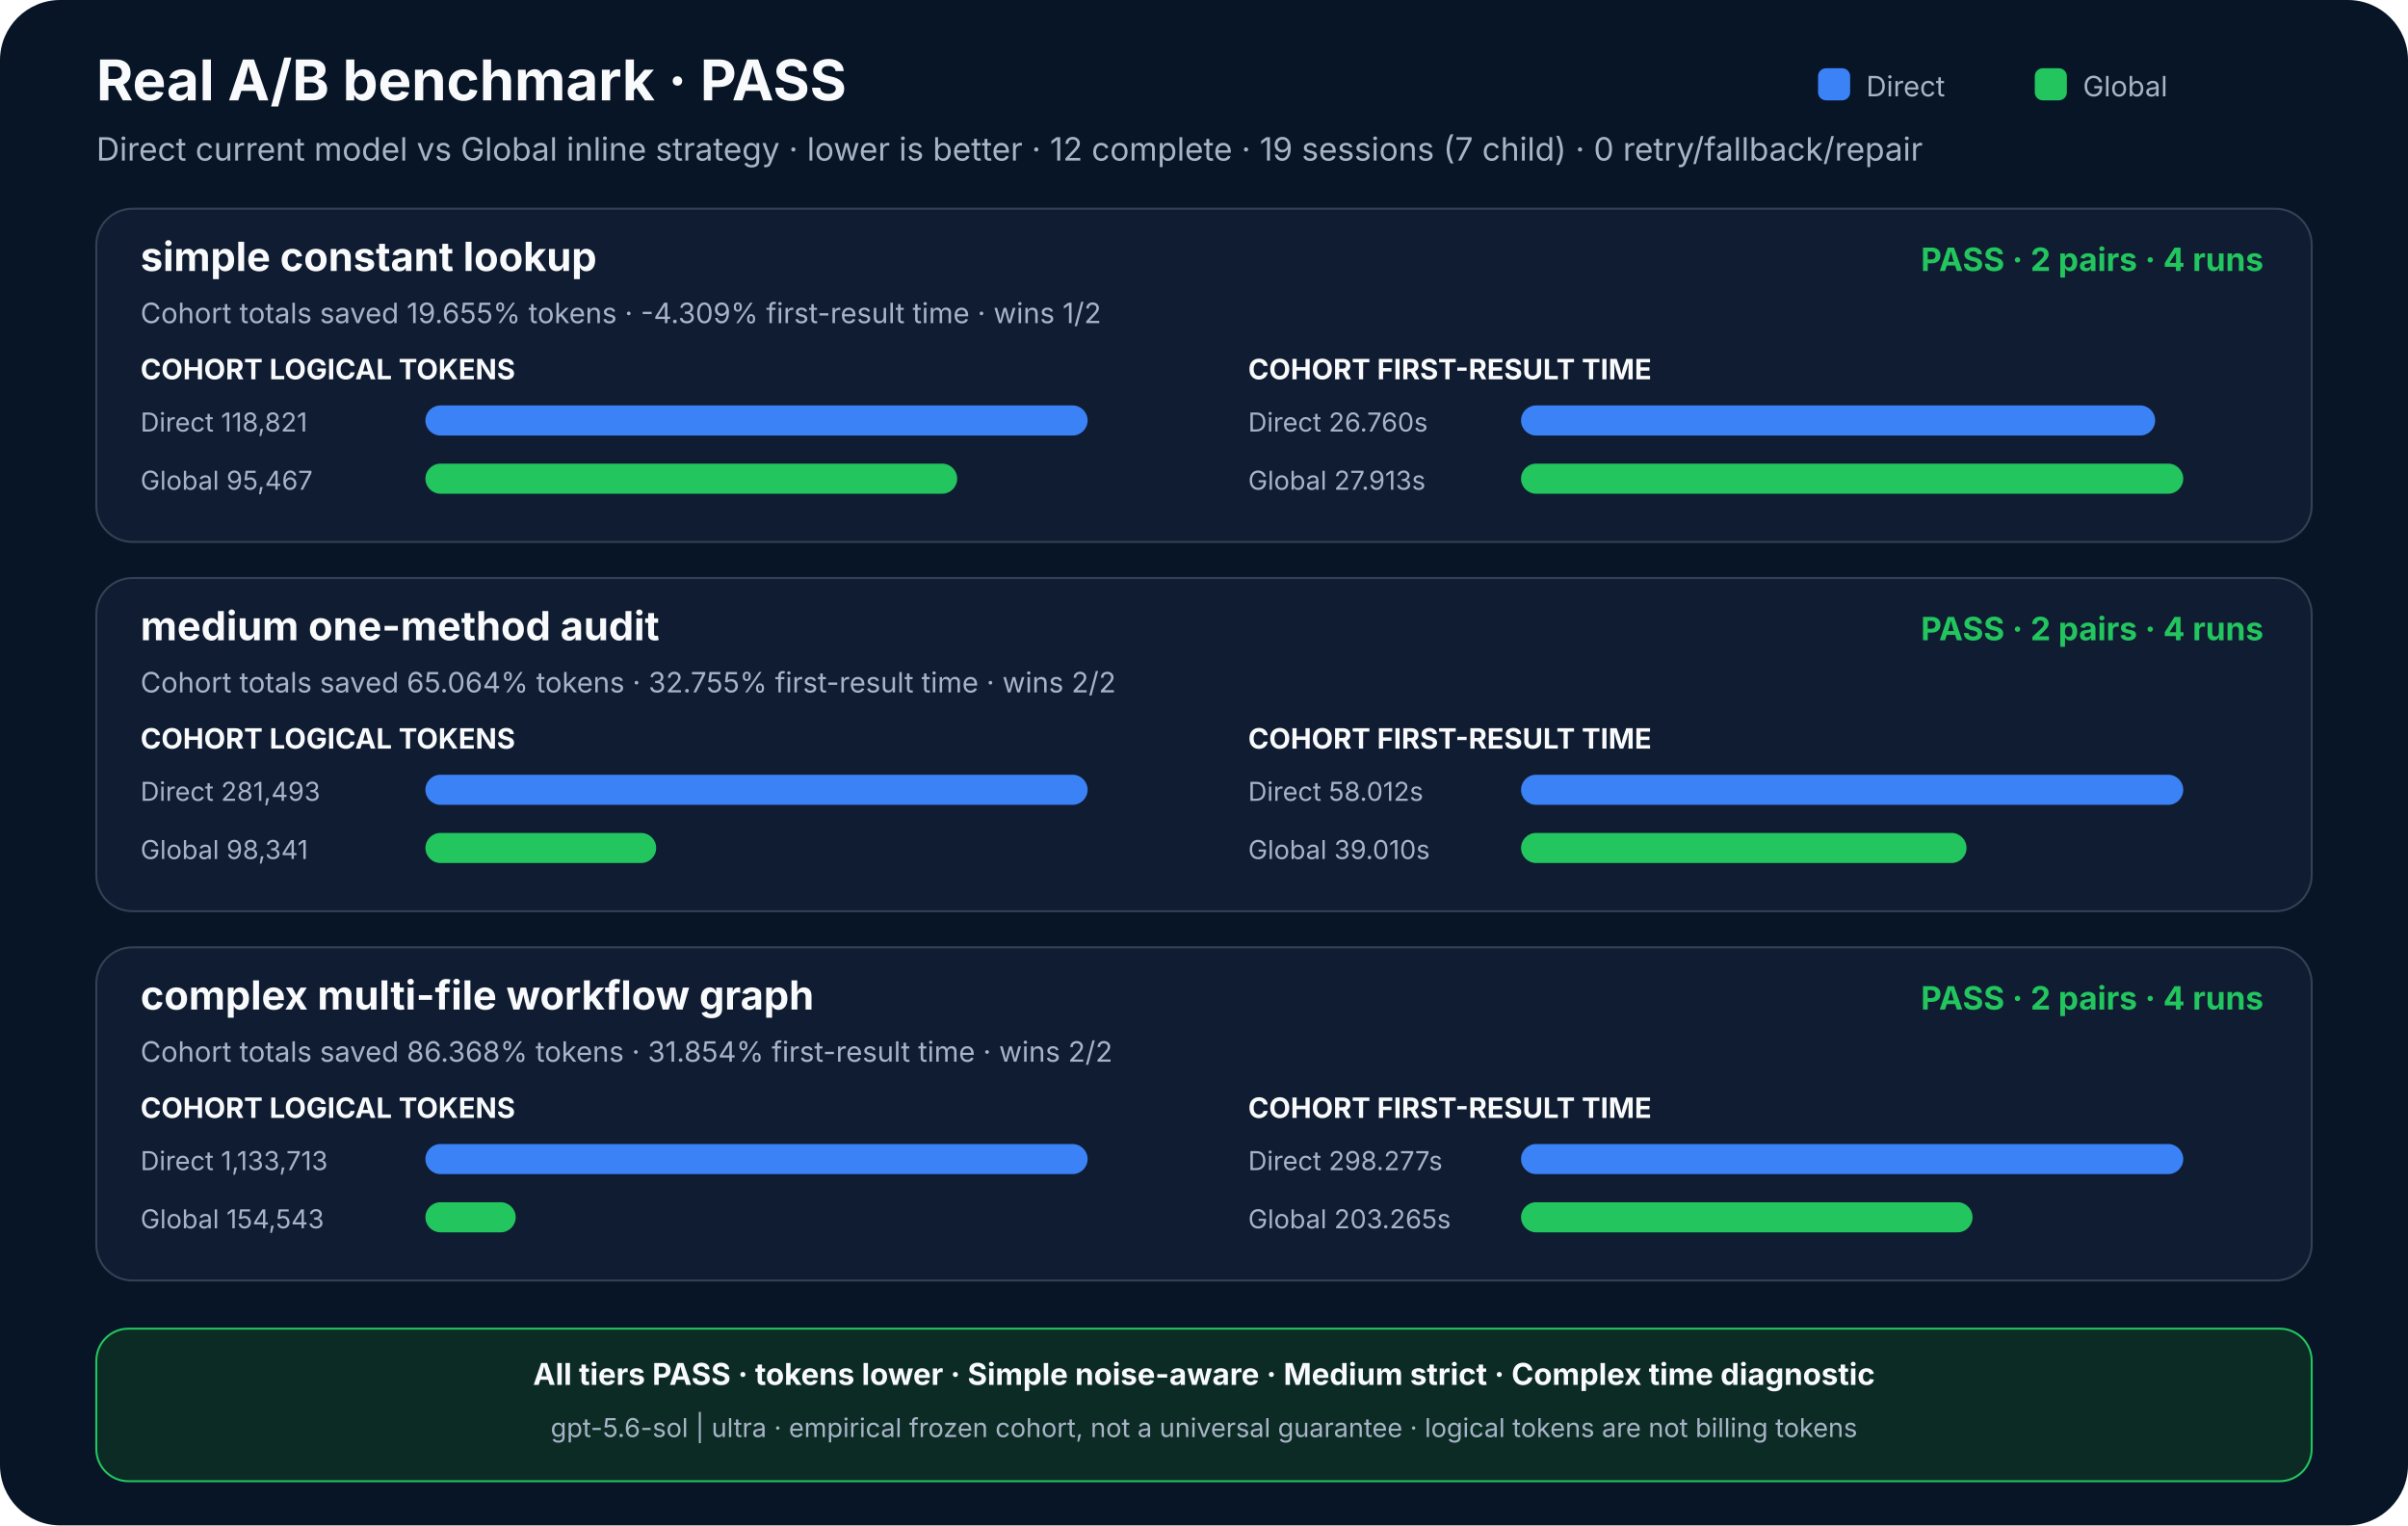
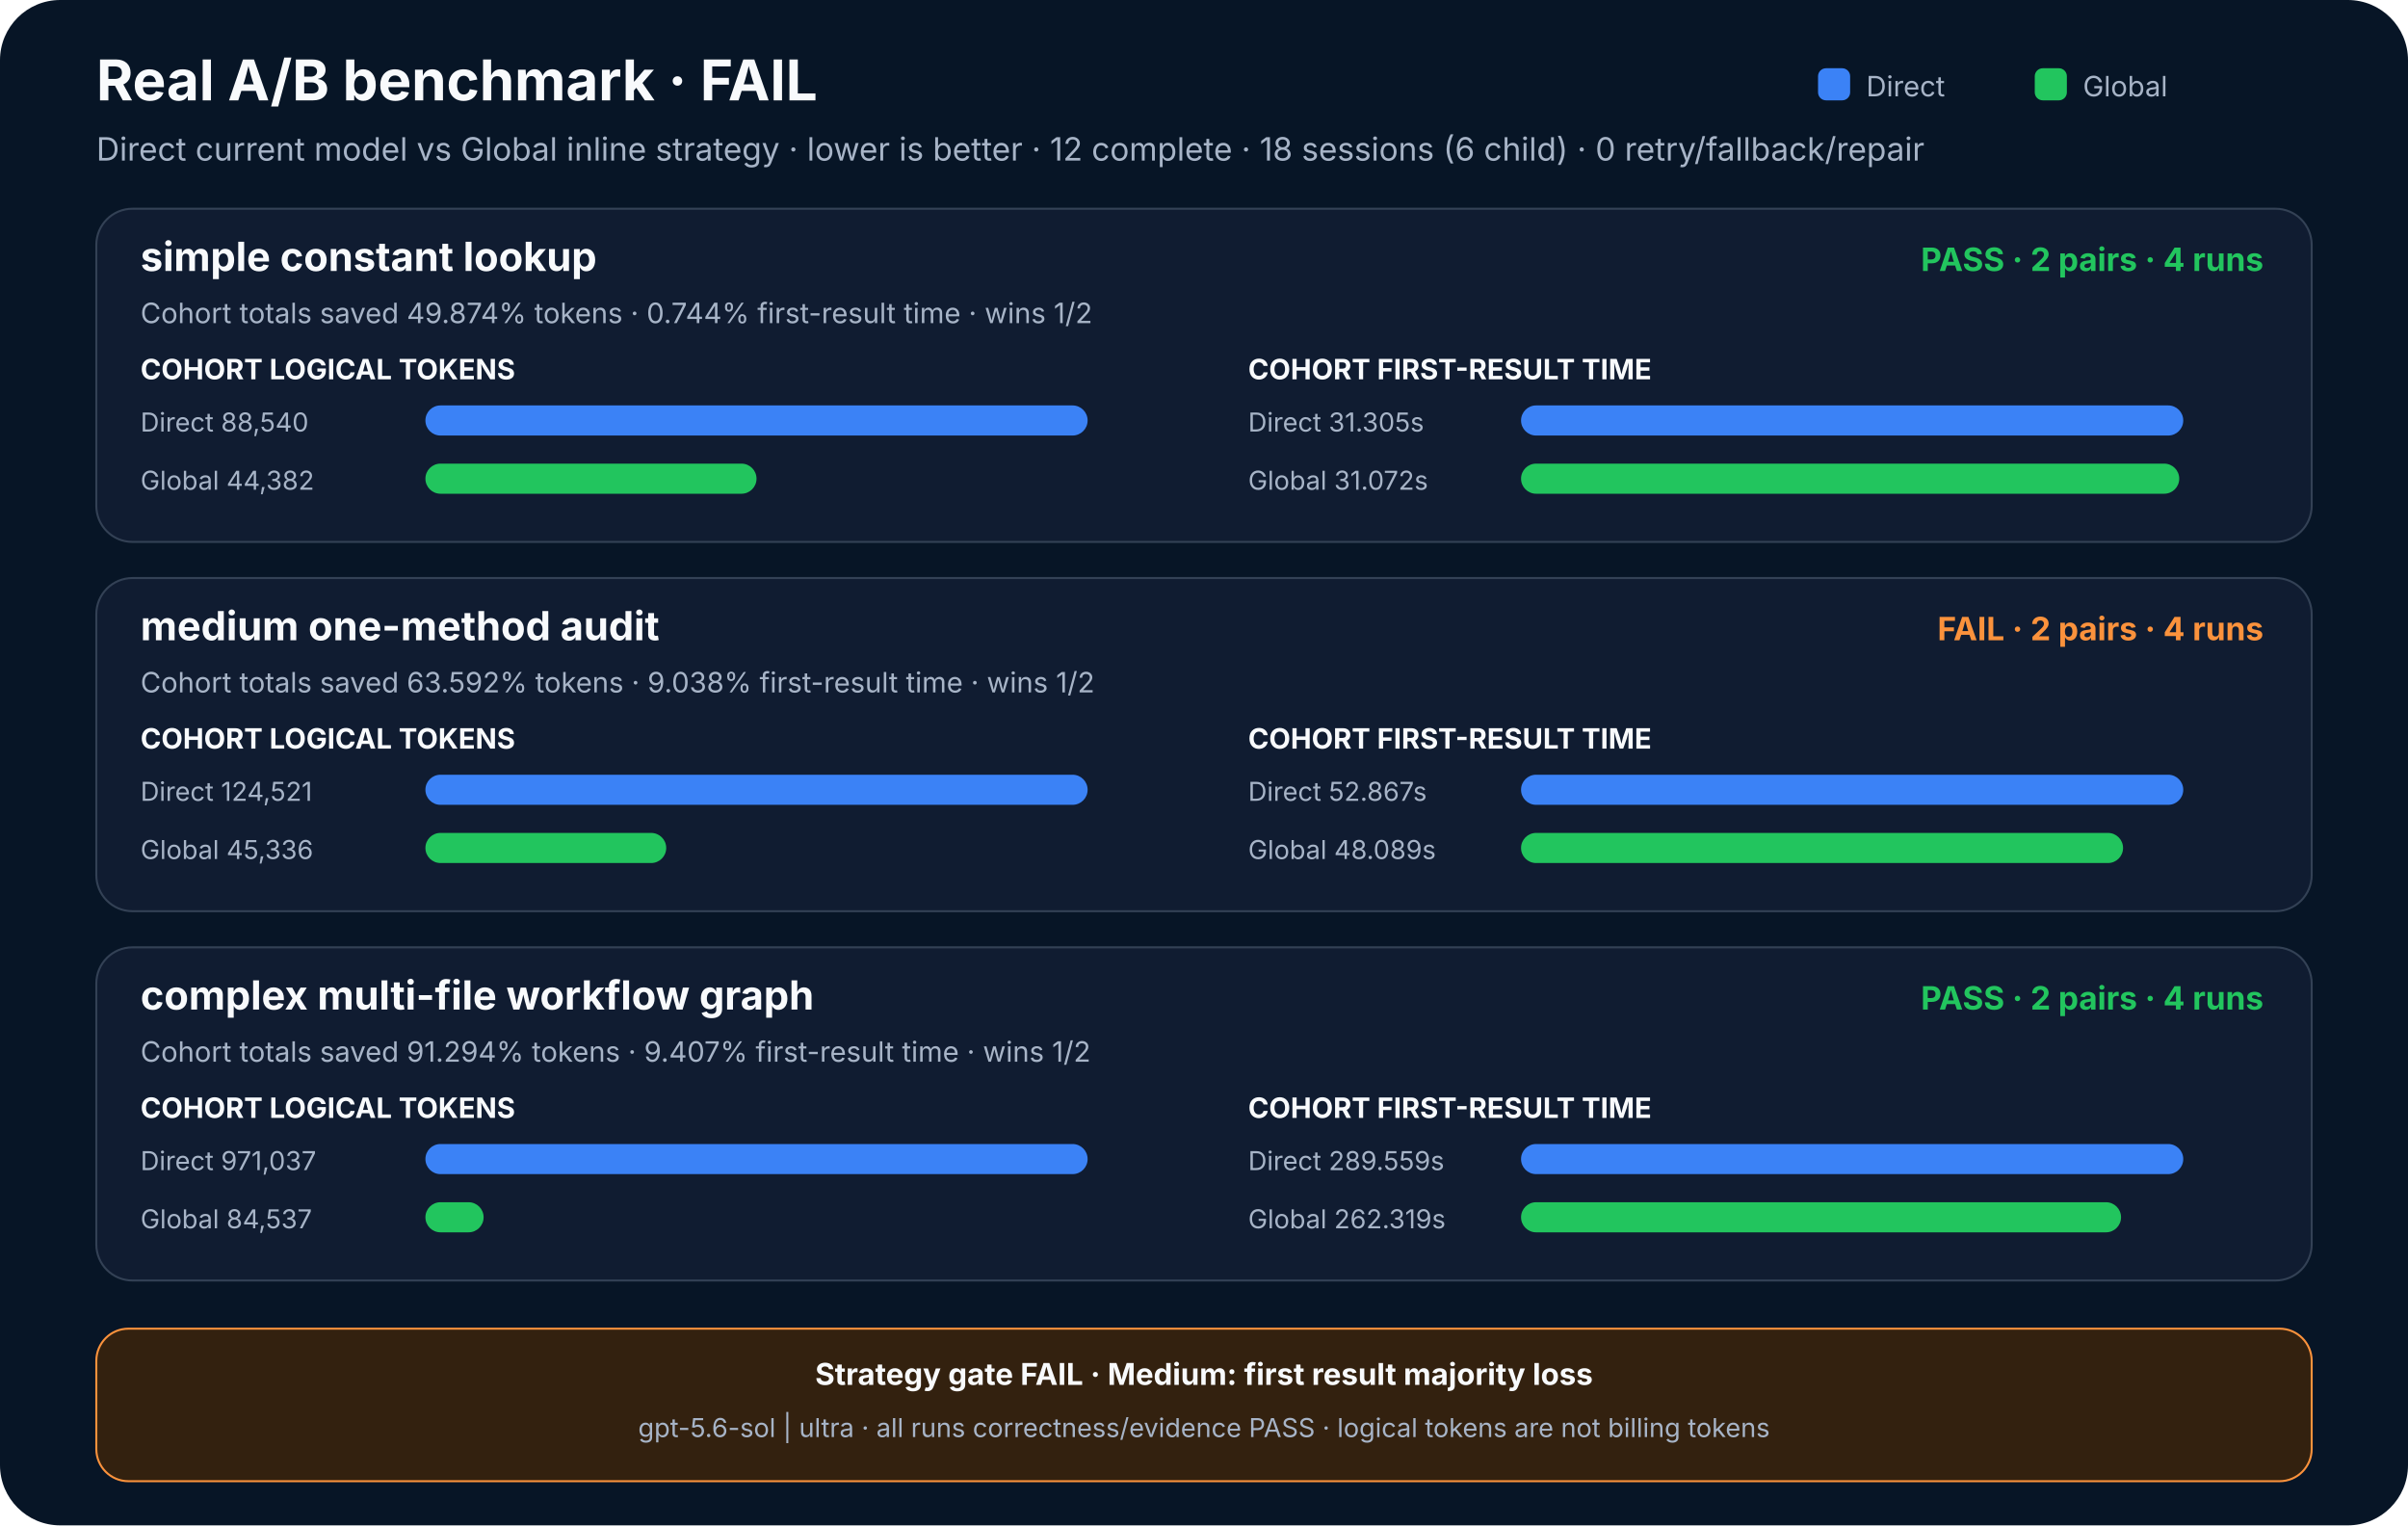
<svg xmlns="http://www.w3.org/2000/svg" width="1200" height="760" viewBox="0 0 1200 760" role="img" aria-labelledby="title desc">
  <rect width="1200" height="760" rx="30" fill="#071526" />
-   <text x="48" y="50" fill="#f8fafc" font-family="Inter,Arial,sans-serif" font-size="28" font-weight="700">Real A/B benchmark · PASS</text>
-   <text x="48" y="80" fill="#a7b4c7" font-family="Inter,Arial,sans-serif" font-size="16">Direct current model vs Global inline strategy · lower is better · 12 complete · 19 sessions (7 child) · 0 retry/fallback/repair</text>
+   <text x="48" y="50" fill="#f8fafc" font-family="Inter,Arial,sans-serif" font-size="28" font-weight="700">Real A/B benchmark · FAIL</text>
+   <text x="48" y="80" fill="#a7b4c7" font-family="Inter,Arial,sans-serif" font-size="16">Direct current model vs Global inline strategy · lower is better · 12 complete · 18 sessions (6 child) · 0 retry/fallback/repair</text>
  <rect x="906" y="34" width="16" height="16" rx="4" fill="#3b82f6" />
  <text x="930" y="48" fill="#a7b4c7" font-family="Inter,Arial,sans-serif" font-size="14">Direct</text>
  <rect x="1014" y="34" width="16" height="16" rx="4" fill="#22c55e" />
  <text x="1038" y="48" fill="#a7b4c7" font-family="Inter,Arial,sans-serif" font-size="14">Global</text>
  <g transform="translate(48 104)">
    <rect width="1104" height="166" rx="18" fill="#101c31" stroke="#334155" />
    <text x="22" y="31" fill="#f8fafc" font-family="Inter,Arial,sans-serif" font-size="20" font-weight="700">simple constant lookup</text>
    <text x="1080" y="31" text-anchor="end" fill="#22c55e" font-family="Inter,Arial,sans-serif" font-size="16" font-weight="700">PASS · 2 pairs · 4 runs</text>
-     <text x="22" y="57" fill="#a7b4c7" font-family="Inter,Arial,sans-serif" font-size="14">Cohort totals saved 19.655% tokens · -4.309% first-result time · wins 1/2</text>
+     <text x="22" y="57" fill="#a7b4c7" font-family="Inter,Arial,sans-serif" font-size="14">Cohort totals saved 49.874% tokens · 0.744% first-result time · wins 1/2</text>
    <text x="22" y="85" fill="#f8fafc" font-family="Inter,Arial,sans-serif" font-size="14" font-weight="700">COHORT LOGICAL TOKENS</text>
    <text x="574" y="85" fill="#f8fafc" font-family="Inter,Arial,sans-serif" font-size="14" font-weight="700">COHORT FIRST-RESULT TIME</text>
-     <text x="22" y="111" fill="#a7b4c7" font-family="Inter,Arial,sans-serif" font-size="13">Direct 118,821</text>
+     <text x="22" y="111" fill="#a7b4c7" font-family="Inter,Arial,sans-serif" font-size="13">Direct 88,540</text>
    <rect x="164" y="98" width="330" height="15" rx="7.5" fill="#3b82f6" />
-     <text x="22" y="140" fill="#a7b4c7" font-family="Inter,Arial,sans-serif" font-size="13">Global 95,467</text>
-     <rect x="164" y="127" width="265" height="15" rx="7.5" fill="#22c55e" />
-     <text x="574" y="111" fill="#a7b4c7" font-family="Inter,Arial,sans-serif" font-size="13">Direct 26.760s</text>
-     <rect x="710" y="98" width="316" height="15" rx="7.5" fill="#3b82f6" />
-     <text x="574" y="140" fill="#a7b4c7" font-family="Inter,Arial,sans-serif" font-size="13">Global 27.913s</text>
-     <rect x="710" y="127" width="330" height="15" rx="7.5" fill="#22c55e" />
+     <text x="22" y="140" fill="#a7b4c7" font-family="Inter,Arial,sans-serif" font-size="13">Global 44,382</text>
+     <rect x="164" y="127" width="165" height="15" rx="7.5" fill="#22c55e" />
+     <text x="574" y="111" fill="#a7b4c7" font-family="Inter,Arial,sans-serif" font-size="13">Direct 31.305s</text>
+     <rect x="710" y="98" width="330" height="15" rx="7.5" fill="#3b82f6" />
+     <text x="574" y="140" fill="#a7b4c7" font-family="Inter,Arial,sans-serif" font-size="13">Global 31.072s</text>
+     <rect x="710" y="127" width="328" height="15" rx="7.5" fill="#22c55e" />
  </g>
  <g transform="translate(48 288)">
    <rect width="1104" height="166" rx="18" fill="#101c31" stroke="#334155" />
    <text x="22" y="31" fill="#f8fafc" font-family="Inter,Arial,sans-serif" font-size="20" font-weight="700">medium one-method audit</text>
-     <text x="1080" y="31" text-anchor="end" fill="#22c55e" font-family="Inter,Arial,sans-serif" font-size="16" font-weight="700">PASS · 2 pairs · 4 runs</text>
-     <text x="22" y="57" fill="#a7b4c7" font-family="Inter,Arial,sans-serif" font-size="14">Cohort totals saved 65.064% tokens · 32.755% first-result time · wins 2/2</text>
+     <text x="1080" y="31" text-anchor="end" fill="#fb923c" font-family="Inter,Arial,sans-serif" font-size="16" font-weight="700">FAIL · 2 pairs · 4 runs</text>
+     <text x="22" y="57" fill="#a7b4c7" font-family="Inter,Arial,sans-serif" font-size="14">Cohort totals saved 63.592% tokens · 9.038% first-result time · wins 1/2</text>
    <text x="22" y="85" fill="#f8fafc" font-family="Inter,Arial,sans-serif" font-size="14" font-weight="700">COHORT LOGICAL TOKENS</text>
    <text x="574" y="85" fill="#f8fafc" font-family="Inter,Arial,sans-serif" font-size="14" font-weight="700">COHORT FIRST-RESULT TIME</text>
-     <text x="22" y="111" fill="#a7b4c7" font-family="Inter,Arial,sans-serif" font-size="13">Direct 281,493</text>
+     <text x="22" y="111" fill="#a7b4c7" font-family="Inter,Arial,sans-serif" font-size="13">Direct 124,521</text>
    <rect x="164" y="98" width="330" height="15" rx="7.5" fill="#3b82f6" />
-     <text x="22" y="140" fill="#a7b4c7" font-family="Inter,Arial,sans-serif" font-size="13">Global 98,341</text>
-     <rect x="164" y="127" width="115" height="15" rx="7.5" fill="#22c55e" />
-     <text x="574" y="111" fill="#a7b4c7" font-family="Inter,Arial,sans-serif" font-size="13">Direct 58.012s</text>
+     <text x="22" y="140" fill="#a7b4c7" font-family="Inter,Arial,sans-serif" font-size="13">Global 45,336</text>
+     <rect x="164" y="127" width="120" height="15" rx="7.5" fill="#22c55e" />
+     <text x="574" y="111" fill="#a7b4c7" font-family="Inter,Arial,sans-serif" font-size="13">Direct 52.867s</text>
    <rect x="710" y="98" width="330" height="15" rx="7.5" fill="#3b82f6" />
-     <text x="574" y="140" fill="#a7b4c7" font-family="Inter,Arial,sans-serif" font-size="13">Global 39.010s</text>
-     <rect x="710" y="127" width="222" height="15" rx="7.5" fill="#22c55e" />
+     <text x="574" y="140" fill="#a7b4c7" font-family="Inter,Arial,sans-serif" font-size="13">Global 48.089s</text>
+     <rect x="710" y="127" width="300" height="15" rx="7.5" fill="#22c55e" />
  </g>
  <g transform="translate(48 472)">
    <rect width="1104" height="166" rx="18" fill="#101c31" stroke="#334155" />
    <text x="22" y="31" fill="#f8fafc" font-family="Inter,Arial,sans-serif" font-size="20" font-weight="700">complex multi-file workflow graph</text>
    <text x="1080" y="31" text-anchor="end" fill="#22c55e" font-family="Inter,Arial,sans-serif" font-size="16" font-weight="700">PASS · 2 pairs · 4 runs</text>
-     <text x="22" y="57" fill="#a7b4c7" font-family="Inter,Arial,sans-serif" font-size="14">Cohort totals saved 86.368% tokens · 31.854% first-result time · wins 2/2</text>
+     <text x="22" y="57" fill="#a7b4c7" font-family="Inter,Arial,sans-serif" font-size="14">Cohort totals saved 91.294% tokens · 9.407% first-result time · wins 1/2</text>
    <text x="22" y="85" fill="#f8fafc" font-family="Inter,Arial,sans-serif" font-size="14" font-weight="700">COHORT LOGICAL TOKENS</text>
    <text x="574" y="85" fill="#f8fafc" font-family="Inter,Arial,sans-serif" font-size="14" font-weight="700">COHORT FIRST-RESULT TIME</text>
-     <text x="22" y="111" fill="#a7b4c7" font-family="Inter,Arial,sans-serif" font-size="13">Direct 1,133,713</text>
+     <text x="22" y="111" fill="#a7b4c7" font-family="Inter,Arial,sans-serif" font-size="13">Direct 971,037</text>
    <rect x="164" y="98" width="330" height="15" rx="7.5" fill="#3b82f6" />
-     <text x="22" y="140" fill="#a7b4c7" font-family="Inter,Arial,sans-serif" font-size="13">Global 154,543</text>
-     <rect x="164" y="127" width="45" height="15" rx="7.5" fill="#22c55e" />
-     <text x="574" y="111" fill="#a7b4c7" font-family="Inter,Arial,sans-serif" font-size="13">Direct 298.277s</text>
+     <text x="22" y="140" fill="#a7b4c7" font-family="Inter,Arial,sans-serif" font-size="13">Global 84,537</text>
+     <rect x="164" y="127" width="29" height="15" rx="7.5" fill="#22c55e" />
+     <text x="574" y="111" fill="#a7b4c7" font-family="Inter,Arial,sans-serif" font-size="13">Direct 289.559s</text>
    <rect x="710" y="98" width="330" height="15" rx="7.5" fill="#3b82f6" />
-     <text x="574" y="140" fill="#a7b4c7" font-family="Inter,Arial,sans-serif" font-size="13">Global 203.265s</text>
-     <rect x="710" y="127" width="225" height="15" rx="7.5" fill="#22c55e" />
+     <text x="574" y="140" fill="#a7b4c7" font-family="Inter,Arial,sans-serif" font-size="13">Global 262.319s</text>
+     <rect x="710" y="127" width="299" height="15" rx="7.5" fill="#22c55e" />
  </g>
-   <rect x="48" y="662" width="1104" height="76" rx="16" fill="#0d2b25" stroke="#22c55e" />
-   <text x="600" y="690" text-anchor="middle" fill="#f8fafc" font-family="Inter,Arial,sans-serif" font-size="15" font-weight="700">All tiers PASS · tokens lower · Simple noise-aware · Medium strict · Complex time diagnostic</text>
-   <text x="600" y="716" text-anchor="middle" fill="#a7b4c7" font-family="Inter,Arial,sans-serif" font-size="13">gpt-5.6-sol | ultra · empirical frozen cohort, not a universal guarantee · logical tokens are not billing tokens</text>
+   <rect x="48" y="662" width="1104" height="76" rx="16" fill="#33210f" stroke="#fb923c" />
+   <text x="600" y="690" text-anchor="middle" fill="#f8fafc" font-family="Inter,Arial,sans-serif" font-size="15" font-weight="700">Strategy gate FAIL · Medium: first result majority loss</text>
+   <text x="600" y="716" text-anchor="middle" fill="#a7b4c7" font-family="Inter,Arial,sans-serif" font-size="13">gpt-5.6-sol | ultra · all runs correctness/evidence PASS · logical tokens are not billing tokens</text>
</svg>
